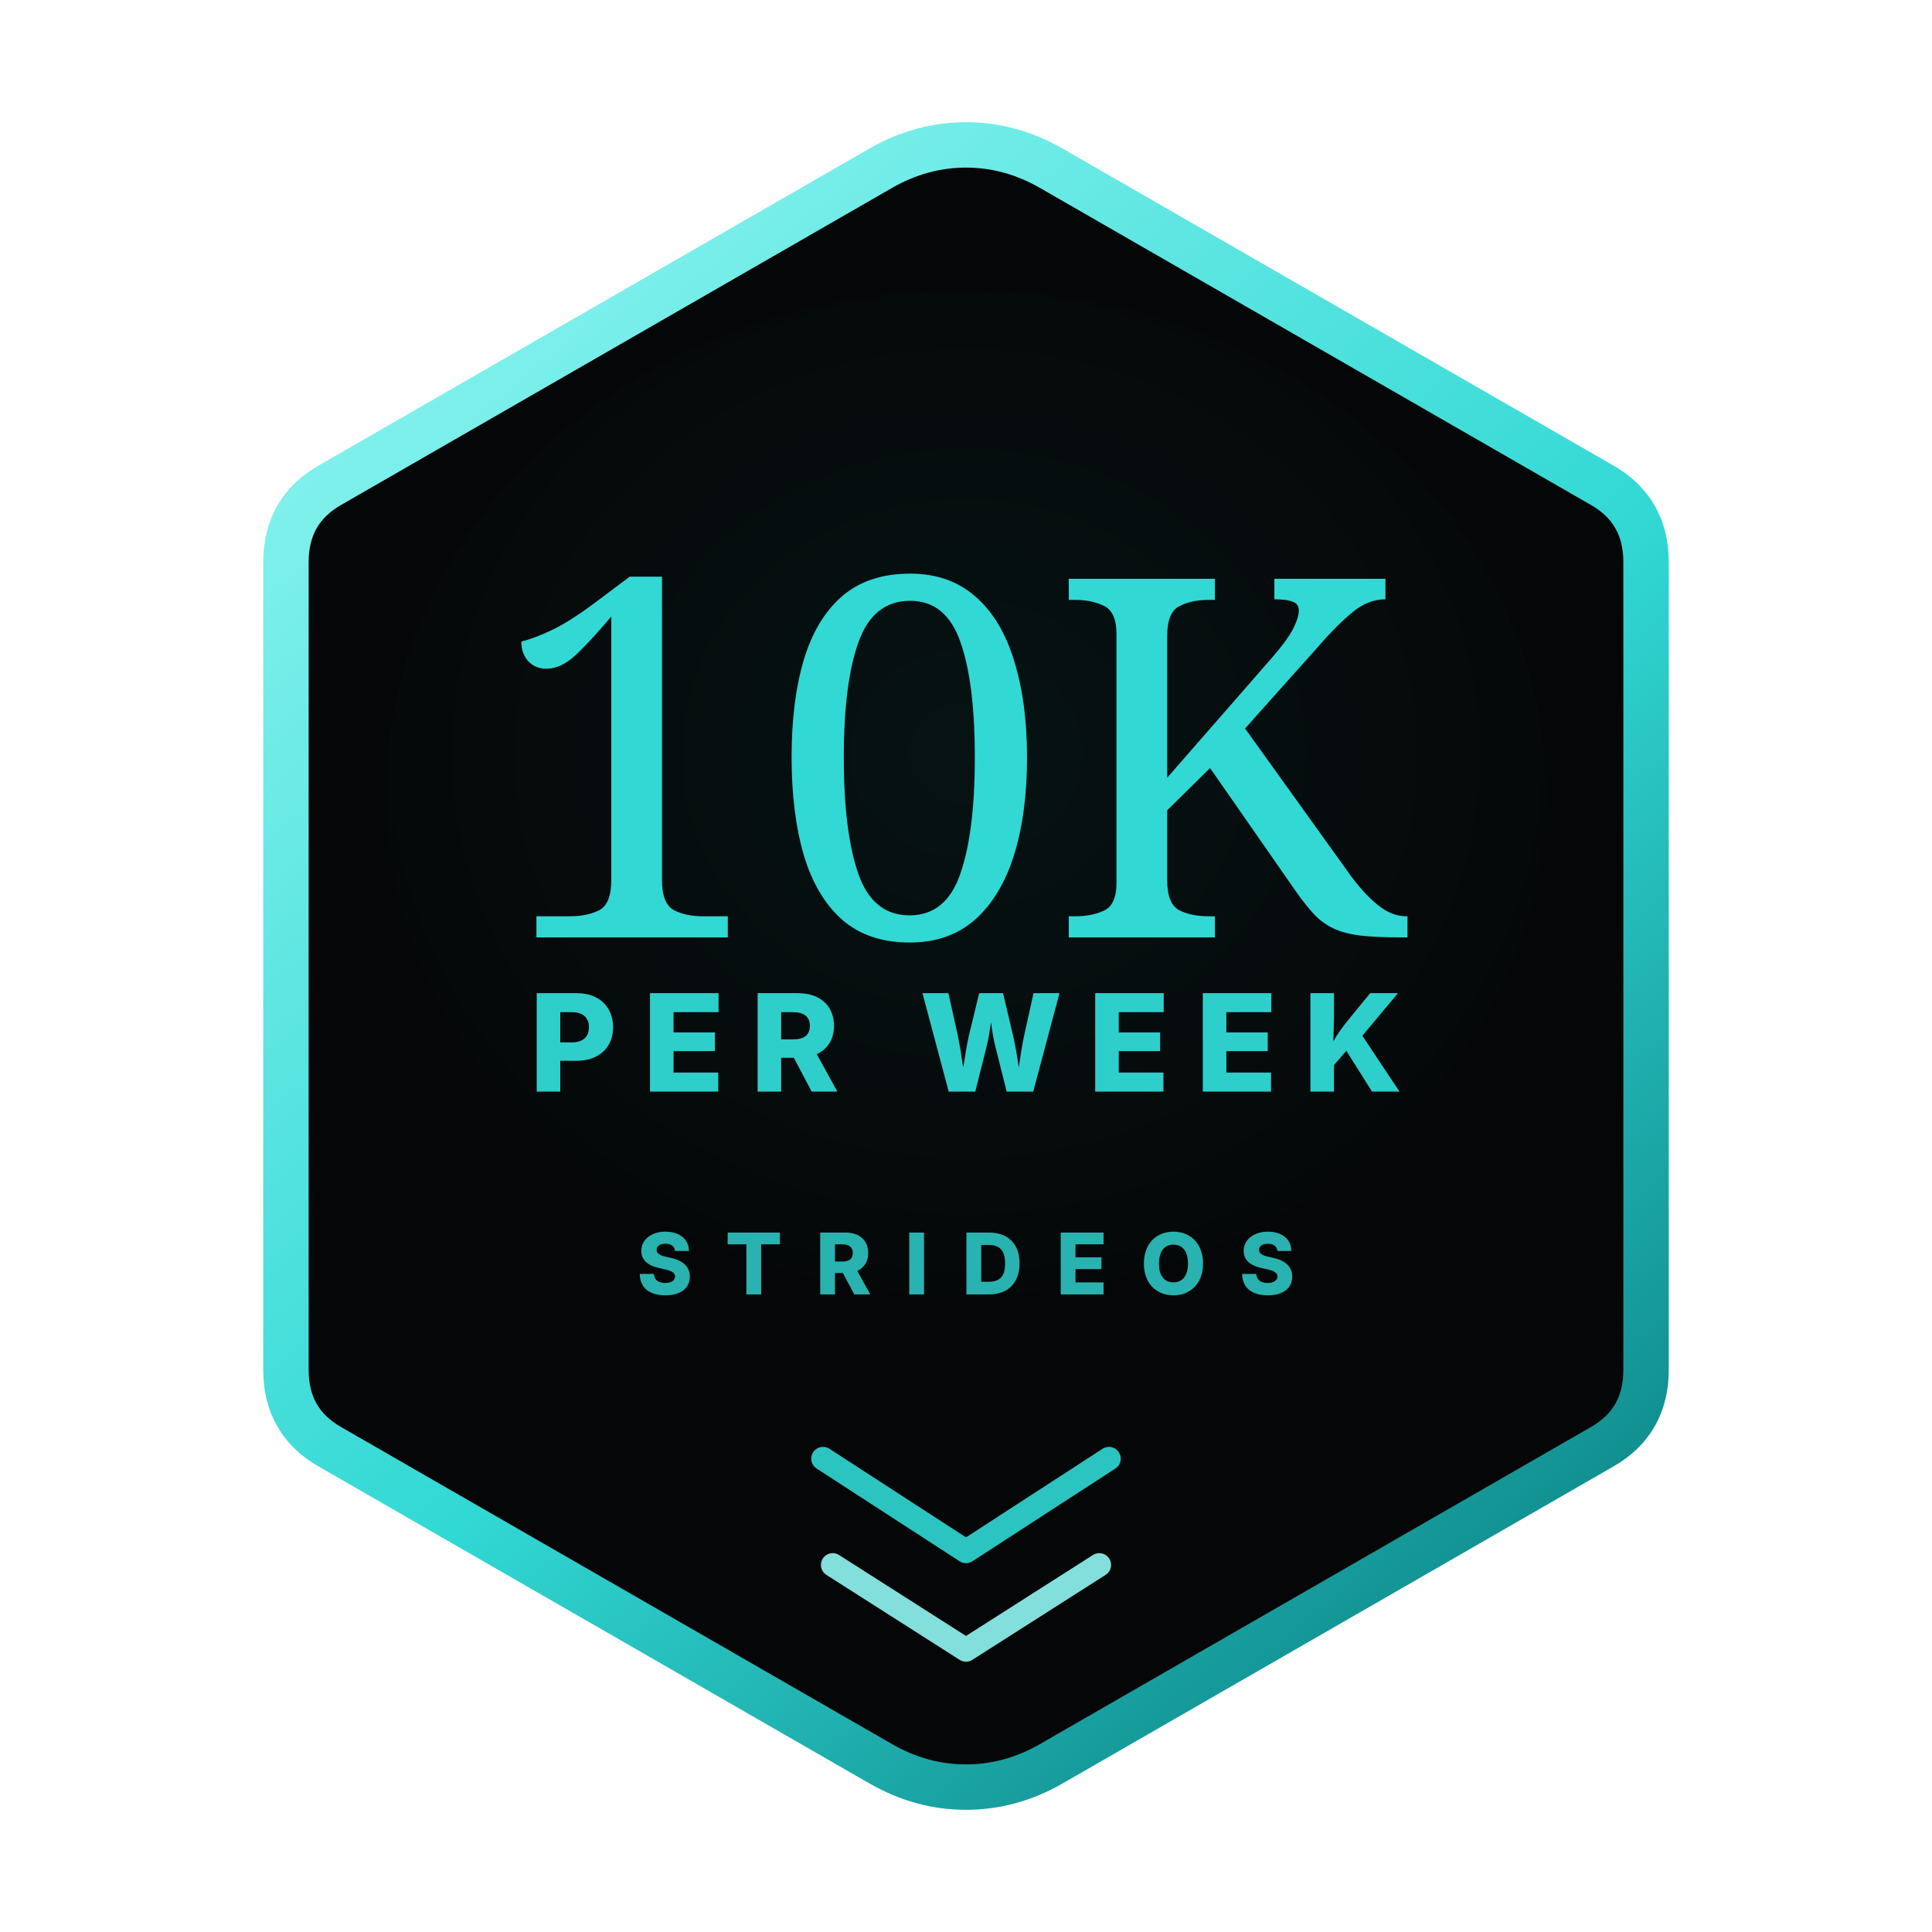
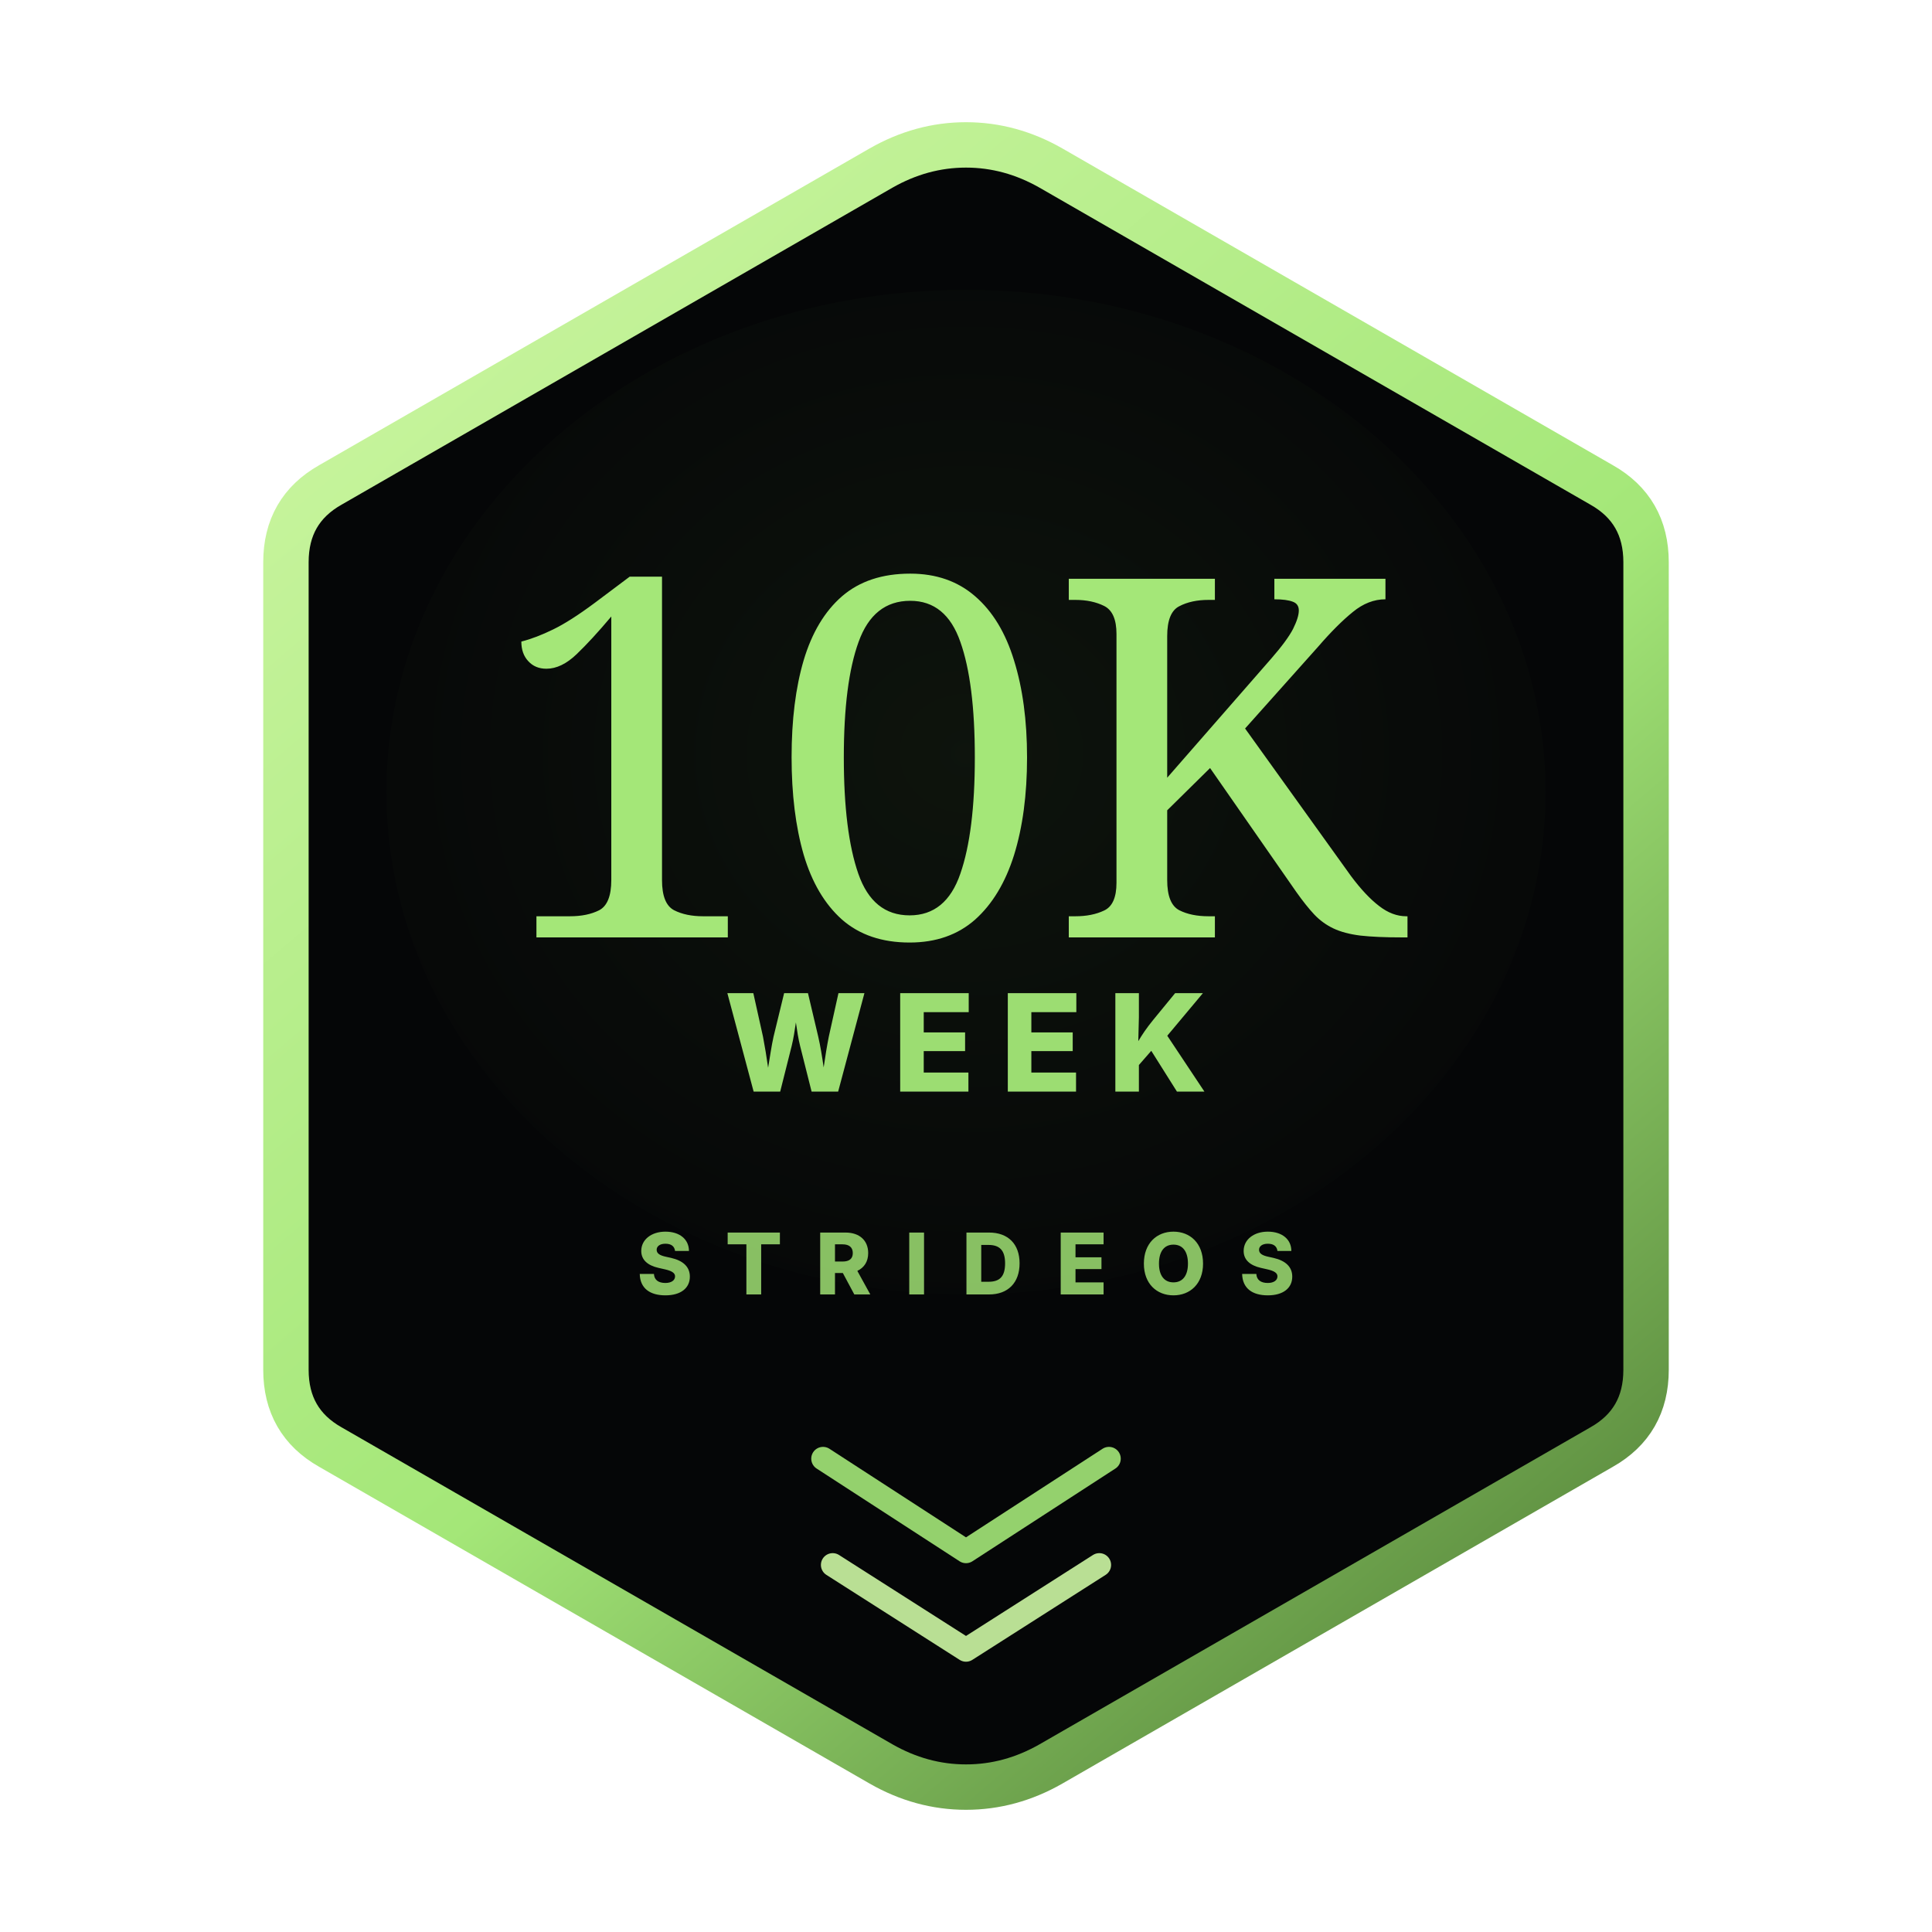
<svg xmlns="http://www.w3.org/2000/svg" width="100" height="100" viewBox="0 0 100 100" fill="none" role="img" aria-label="10 kilometer weekly distance achievement. Unlocked.">
  <defs>
    <linearGradient id="weekly-distance-10k-unlocked-edge" x1="16" y1="10" x2="84" y2="90" gradientUnits="userSpaceOnUse">
-       <stop offset="0" stop-color="#92F6F2" />
-       <stop offset="0.55" stop-color="#31D8D4" />
-       <stop offset="1" stop-color="#087A7D" />
+       <stop offset="0" stop-color="#CDF6A3" />
+       <stop offset="0.55" stop-color="#A4E778" />
+       <stop offset="1" stop-color="#4E7B34" />
    </linearGradient>
    <radialGradient id="weekly-distance-10k-unlocked-glow" cx="0" cy="0" r="1" gradientUnits="userSpaceOnUse" gradientTransform="translate(50 39) rotate(90) scale(34 38)">
-       <stop offset="0" stop-color="#18B9B5" stop-opacity="0.34" />
-       <stop offset="0.62" stop-color="#18B9B5" stop-opacity="0.12" />
-       <stop offset="1" stop-color="#18B9B5" stop-opacity="0" />
+       <stop offset="0" stop-color="#7FCB54" stop-opacity="0.34" />
+       <stop offset="0.62" stop-color="#7FCB54" stop-opacity="0.12" />
+       <stop offset="1" stop-color="#7FCB54" stop-opacity="0" />
    </radialGradient>
  </defs>
  <path d="M50 7.5 Q52.3 7.5 54.4 8.7 L82.9 25.1 Q85.2 26.4 85.2 29.1 L85.2 70.9 Q85.2 73.6 82.9 74.9 L54.4 91.3 Q52.3 92.5 50 92.5 Q47.7 92.5 45.6 91.3 L17.1 74.9 Q14.8 73.6 14.8 70.9 L14.8 29.1 Q14.8 26.4 17.1 25.1 L45.6 8.7 Q47.7 7.5 50 7.5 Z" fill="#050607" fill-opacity="1" stroke="url(#weekly-distance-10k-unlocked-edge)" stroke-width="2.35" stroke-linejoin="round" stroke-opacity="1" />
  <ellipse cx="50" cy="41" rx="30" ry="26" fill="url(#weekly-distance-10k-unlocked-glow)" opacity="0.2" />
-   <text x="48.9" y="39.5" text-anchor="middle" dominant-baseline="middle" font-family="Didot, 'Bodoni 72', Georgia, serif" font-size="26" font-weight="400" fill="#31D8D4" fill-opacity="1">10K</text>
-   <text x="50" y="56.5" text-anchor="middle" font-family="'Avenir Next', Inter, Arial, sans-serif" font-size="7" font-weight="800" letter-spacing="1.3" fill="#31D8D4" fill-opacity="0.95">PER WEEK</text>
-   <text x="50" y="67" text-anchor="middle" font-family="'Avenir Next', Inter, Arial, sans-serif" font-size="4.4" font-weight="800" letter-spacing="1.7" fill="#31D8D4" fill-opacity="0.82">STRIDEOS</text>
-   <path d="M42.6 75.5 L50 80.3 L57.4 75.5" fill="none" stroke="#31D8D4" stroke-width="1.22" stroke-linecap="round" stroke-linejoin="round" stroke-opacity="0.9" />
-   <path d="M43.1 81 L50 85.4 L56.9 81" fill="none" stroke="#92F6F2" stroke-width="1.22" stroke-linecap="round" stroke-linejoin="round" stroke-opacity="0.9" />
+   <text x="48.9" y="39.5" text-anchor="middle" dominant-baseline="middle" font-family="Didot, 'Bodoni 72', Georgia, serif" font-size="26" font-weight="400" fill="#A4E778" fill-opacity="1">10K</text>
+   <text x="50" y="56.5" text-anchor="middle" font-family="'Avenir Next', Inter, Arial, sans-serif" font-size="7" font-weight="800" letter-spacing="1.3" fill="#A4E778" fill-opacity="0.95">WEEK</text>
+   <text x="50" y="67" text-anchor="middle" font-family="'Avenir Next', Inter, Arial, sans-serif" font-size="4.4" font-weight="800" letter-spacing="1.7" fill="#A4E778" fill-opacity="0.82">STRIDEOS</text>
+   <path d="M42.6 75.5 L50 80.3 L57.4 75.5" fill="none" stroke="#A4E778" stroke-width="1.22" stroke-linecap="round" stroke-linejoin="round" stroke-opacity="0.9" />
+   <path d="M43.1 81 L50 85.4 L56.9 81" fill="none" stroke="#CDF6A3" stroke-width="1.22" stroke-linecap="round" stroke-linejoin="round" stroke-opacity="0.9" />
</svg>
